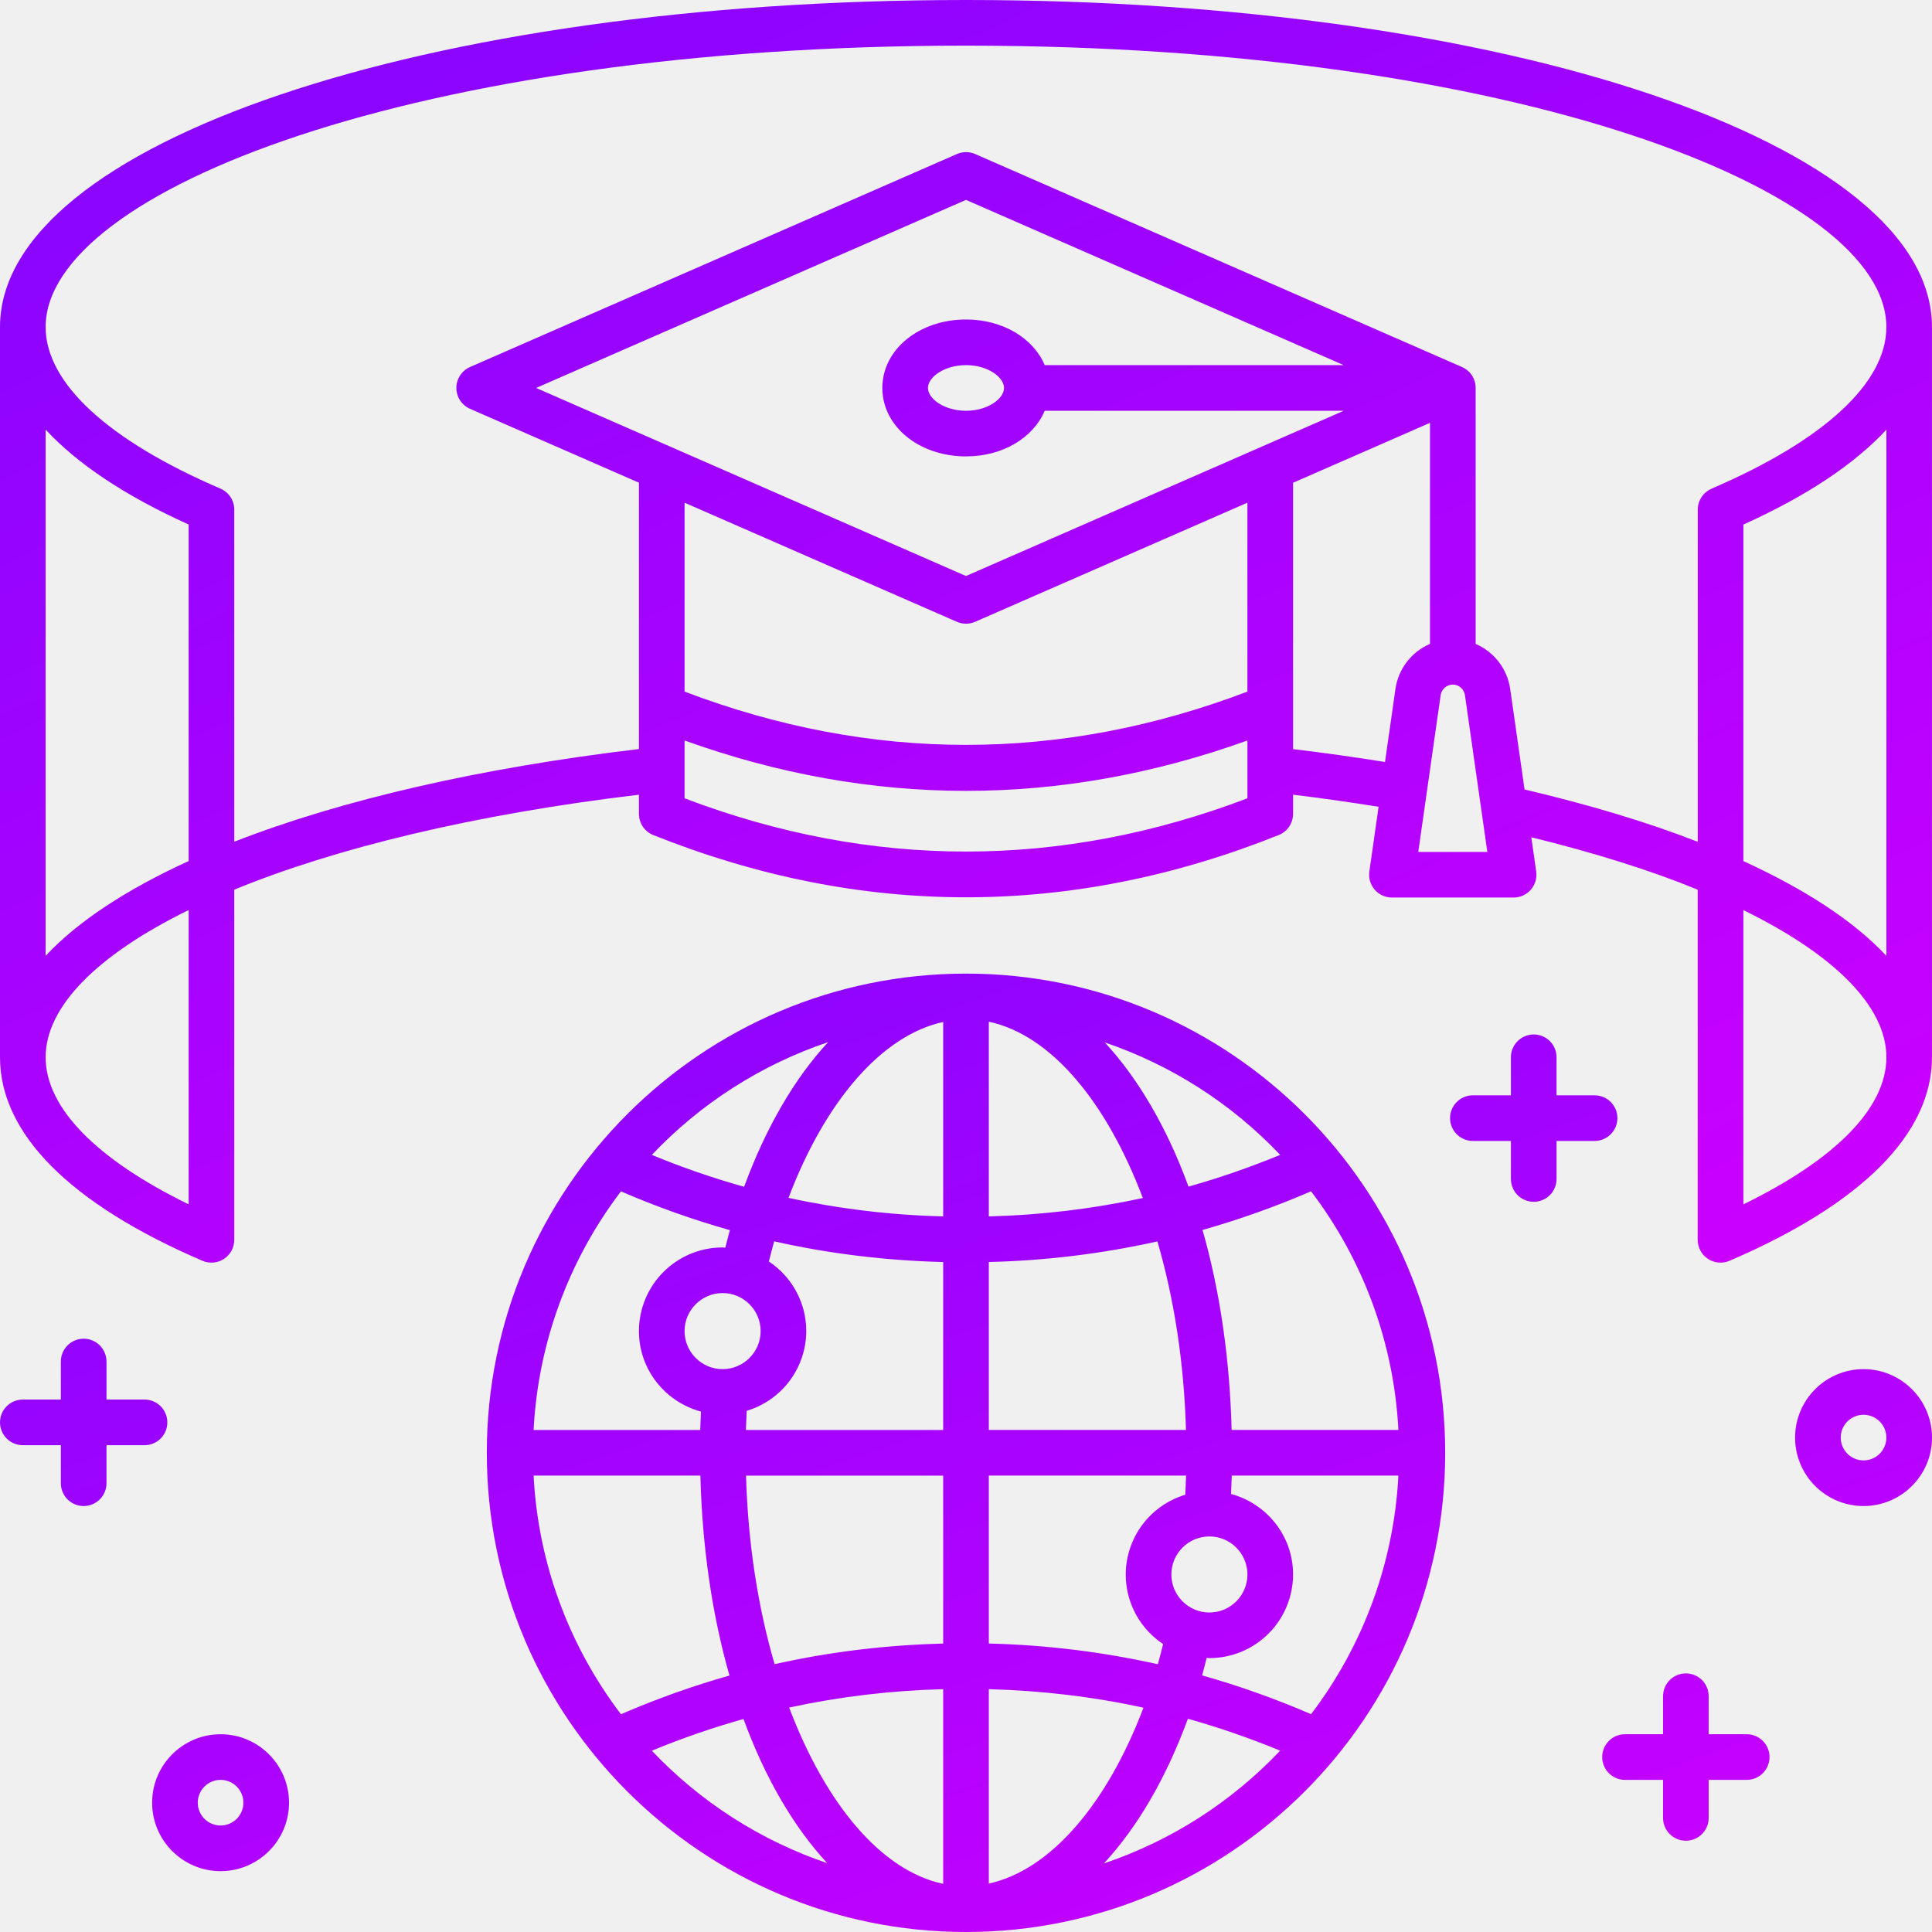
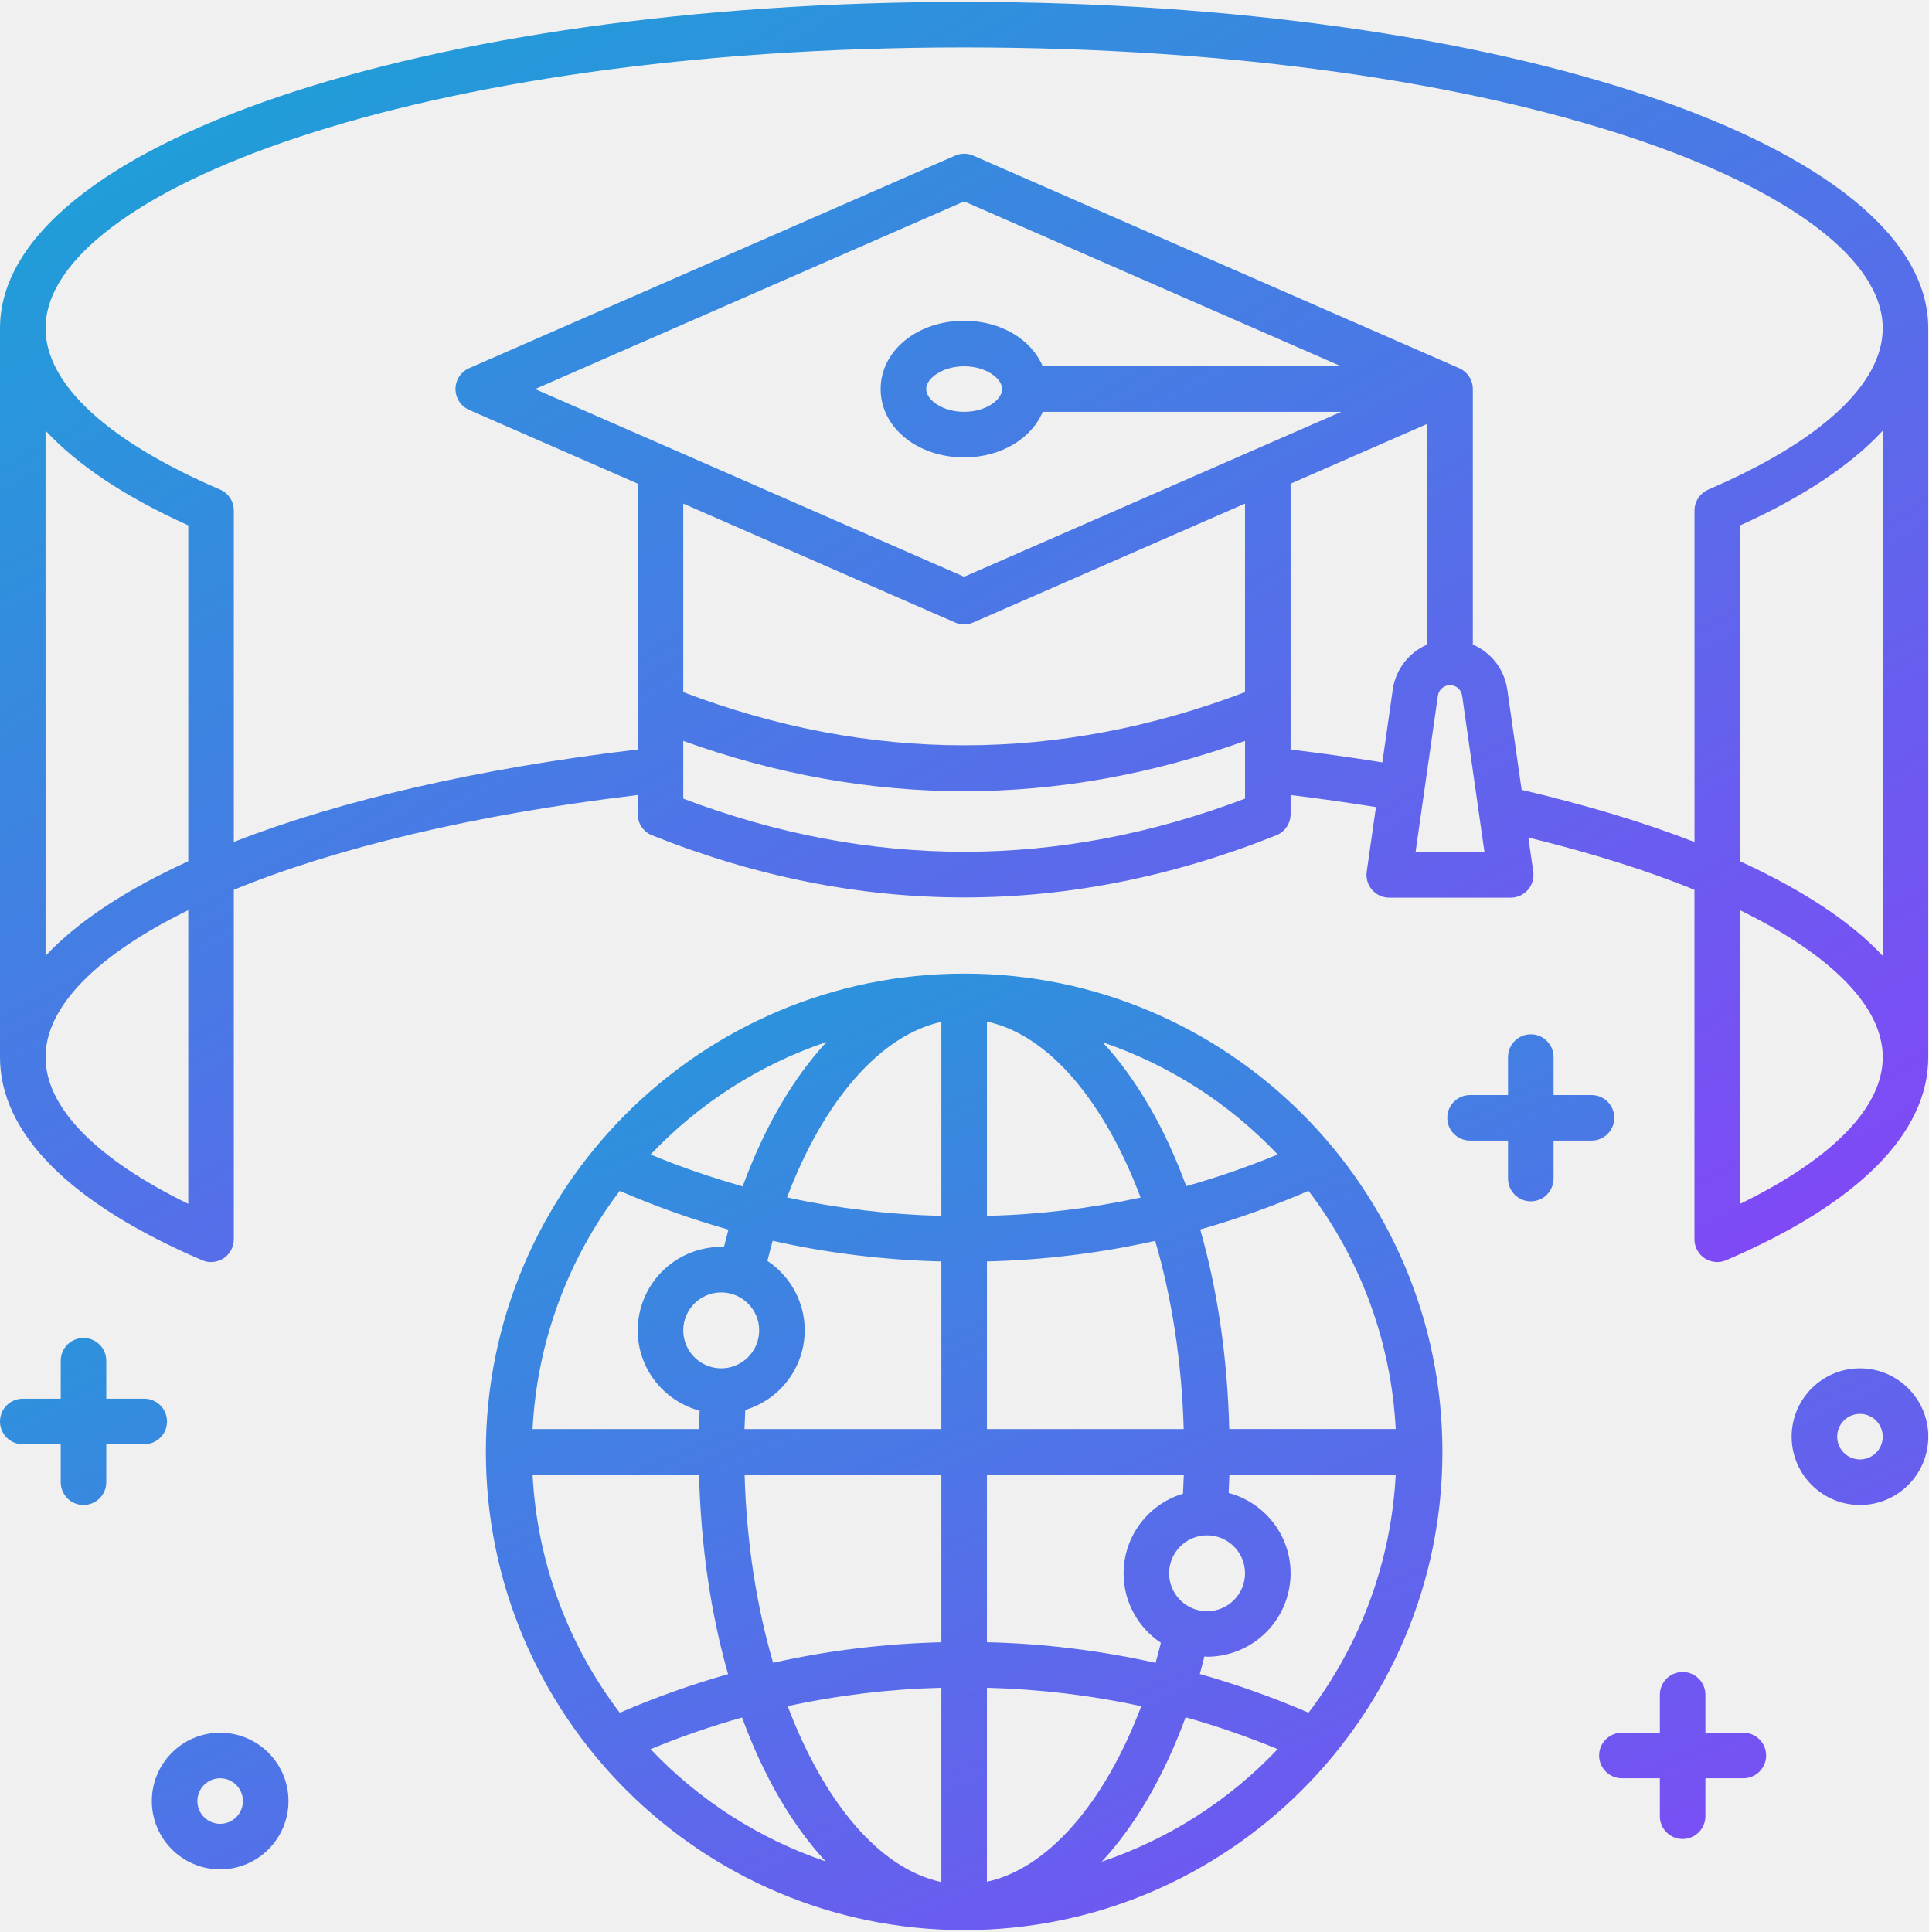
- <svg xmlns="http://www.w3.org/2000/svg" width="508" height="508" viewBox="0 0 508 508" fill="none">
-   <path d="M425.28 294C425.28 292.409 424.648 290.883 423.523 289.757C422.397 288.632 420.871 288 419.28 288H409.28V278C409.28 276.409 408.648 274.883 407.523 273.757C406.397 272.632 404.871 272 403.28 272C401.689 272 400.163 272.632 399.037 273.757C397.912 274.883 397.28 276.409 397.28 278V288H387.28C385.689 288 384.163 288.632 383.037 289.757C381.912 290.883 381.28 292.409 381.28 294C381.28 295.591 381.912 297.117 383.037 298.243C384.163 299.368 385.689 300 387.28 300H397.28V310C397.28 311.591 397.912 313.117 399.037 314.243C400.163 315.368 401.689 316 403.28 316C404.871 316 406.397 315.368 407.523 314.243C408.648 313.117 409.28 311.591 409.28 310V300H419.28C420.871 300 422.397 299.368 423.523 298.243C424.648 297.117 425.28 295.591 425.28 294ZM459.28 456H449.28V446C449.28 444.409 448.648 442.883 447.523 441.757C446.397 440.632 444.871 440 443.28 440C441.689 440 440.163 440.632 439.037 441.757C437.912 442.883 437.28 444.409 437.28 446V456H427.28C425.689 456 424.163 456.632 423.037 457.757C421.912 458.883 421.28 460.409 421.28 462C421.28 463.591 421.912 465.117 423.037 466.243C424.163 467.368 425.689 468 427.28 468H437.28V478C437.28 479.591 437.912 481.117 439.037 482.243C440.163 483.368 441.689 484 443.28 484C444.871 484 446.397 483.368 447.523 482.243C448.648 481.117 449.28 479.591 449.28 478V468H459.28C460.871 468 462.397 467.368 463.523 466.243C464.648 465.117 465.28 463.591 465.28 462C465.28 460.409 464.648 458.883 463.523 457.757C462.397 456.632 460.871 456 459.28 456ZM44 374C44 372.409 43.368 370.883 42.243 369.757C41.117 368.632 39.591 368 38 368H28V358C28 356.409 27.368 354.883 26.243 353.757C25.117 352.632 23.591 352 22 352C20.409 352 18.883 352.632 17.757 353.757C16.632 354.883 16 356.409 16 358V368H6C4.409 368 2.883 368.632 1.757 369.757C0.632 370.883 0 372.409 0 374C0 375.591 0.632 377.117 1.757 378.243C2.883 379.368 4.409 380 6 380H16V390C16 391.591 16.632 393.117 17.757 394.243C18.883 395.368 20.409 396 22 396C23.591 396 25.117 395.368 26.243 394.243C27.368 393.117 28 391.591 28 390V380H38C39.591 380 41.117 379.368 42.243 378.243C43.368 377.117 44 375.591 44 374ZM58 456C48.072 456 40 464.072 40 474C40 483.928 48.072 492 58 492C67.928 492 76 483.928 76 474C76 464.072 67.928 456 58 456ZM58 480C56.409 480 54.883 479.368 53.757 478.243C52.632 477.117 52 475.591 52 474C52 472.409 52.632 470.883 53.757 469.757C54.883 468.632 56.409 468 58 468C59.591 468 61.117 468.632 62.243 469.757C63.368 470.883 64 472.409 64 474C64 475.591 63.368 477.117 62.243 478.243C61.117 479.368 59.591 480 58 480ZM490 360C480.072 360 472 368.072 472 378C472 387.928 480.072 396 490 396C499.928 396 508 387.928 508 378C508 368.072 499.928 360 490 360ZM490 384C488.409 384 486.883 383.368 485.757 382.243C484.632 381.117 484 379.591 484 378C484 376.409 484.632 374.883 485.757 373.757C486.883 372.632 488.409 372 490 372C491.591 372 493.117 372.632 494.243 373.757C495.368 374.883 496 376.409 496 378C496 379.591 495.368 381.117 494.243 382.243C493.117 383.368 491.591 384 490 384ZM254 256C184.52 256 128 312.52 128 382C128 451.48 184.52 508 254 508C323.48 508 380 451.48 380 382C380 312.52 323.48 256 254 256ZM217.76 274.008C208.968 283.488 201.4 296.416 195.656 312.056C187.41 309.743 179.307 306.943 171.392 303.672C184.197 290.149 200.116 279.965 217.76 274.008ZM200 350C200 355.512 195.512 360 190 360C184.488 360 180 355.512 180 350C180 344.488 184.488 340 190 340C195.512 340 200 344.488 200 350ZM163.272 313.256C172.583 317.285 182.15 320.693 191.912 323.456C191.48 324.952 191.12 326.536 190.712 328.072C190.472 328.072 190.248 328 190 328C184.167 328.004 178.573 330.323 174.448 334.448C170.323 338.573 168.004 344.167 168 350C168 360.152 174.952 368.64 184.312 371.16C184.232 372.824 184.168 374.432 184.12 376H140.304C141.473 353.251 149.477 331.383 163.272 313.256ZM163.272 450.736C149.477 432.609 141.473 410.741 140.304 387.992H184.16C184.64 407.008 187.304 424.808 191.808 440.568C182.128 443.296 172.616 446.712 163.272 450.736ZM171.392 460.328C179.257 457.08 187.305 454.296 195.496 451.992C201.144 467.448 208.672 480.336 217.504 489.896C199.962 483.932 184.13 473.783 171.392 460.328ZM248 495.344C231.6 491.848 217.032 474.192 207.504 448.984C220.822 446.11 234.38 444.492 248 444.152V495.344ZM248 432.16C232.96 432.544 218.152 434.328 203.672 437.576C199.32 422.68 196.664 405.816 196.16 388H248V432.16ZM248 376H196.128C196.184 374.376 196.256 372.696 196.344 370.96C200.857 369.608 204.815 366.84 207.634 363.066C210.453 359.292 211.984 354.711 212 350C212 342.368 208.088 335.64 202.168 331.696C202.632 329.928 203.056 328.12 203.56 326.4C218.08 329.664 232.92 331.456 248 331.84V376ZM248 319.84C234.322 319.502 220.707 317.871 207.336 314.968C217.032 289.36 231.968 272.208 248 268.72V319.84ZM336.608 303.664C328.696 306.912 320.672 309.72 312.504 312C306.856 296.544 299.328 283.656 290.496 274.096C308.039 280.062 323.866 290.211 336.608 303.664ZM260 268.648C276.4 272.144 290.968 289.8 300.496 315.008C287.178 317.882 273.62 319.5 260 319.84V268.648ZM260 331.832C274.917 331.476 289.764 329.662 304.328 326.416C308.68 341.312 311.336 358.176 311.84 375.992H260V331.832ZM260 387.992H311.872C311.816 389.616 311.744 391.296 311.656 393.032C307.143 394.384 303.185 397.152 300.366 400.926C297.547 404.7 296.016 409.281 296 413.992C296 421.624 299.912 428.352 305.832 432.296C305.368 434.064 304.944 435.872 304.44 437.592C289.84 434.331 274.956 432.508 260 432.152V387.992ZM318 403.992C323.512 403.992 328 408.48 328 413.992C328 419.504 323.512 423.992 318 423.992C312.488 423.992 308 419.504 308 413.992C308 408.48 312.488 403.992 318 403.992ZM260 495.264V444.152C273.784 444.52 287.368 446.112 300.664 449.024C290.968 474.632 276.032 491.776 260 495.264ZM290.24 489.984C299.032 480.504 306.6 467.576 312.344 451.936C320.56 454.224 328.648 457.048 336.608 460.32C323.805 473.845 307.886 484.03 290.24 489.984ZM344.728 450.728C335.417 446.699 325.85 443.291 316.088 440.528C316.52 439.032 316.88 437.448 317.288 435.912C317.528 435.912 317.752 435.984 318 435.984C323.833 435.98 329.427 433.661 333.552 429.536C337.677 425.411 339.996 419.817 340 413.984C340 403.832 333.048 395.344 323.688 392.824C323.768 391.16 323.832 389.552 323.88 387.984H367.696C366.527 410.733 358.523 432.601 344.728 450.728ZM367.696 375.984H323.84C323.36 356.968 320.696 339.168 316.192 323.408C325.917 320.65 335.45 317.254 344.728 313.24C358.523 331.367 366.527 353.235 367.696 375.984Z" fill="url(#paint0_linear_693_140)" />
-   <path d="M254 0C111.568 0 0 37.776 0 86V278C0 298.056 18.408 316.56 53.232 331.512C54.145 331.904 55.14 332.063 56.13 331.976C57.119 331.888 58.071 331.556 58.901 331.01C59.73 330.463 60.411 329.72 60.882 328.845C61.353 327.971 61.6 326.993 61.6 326V233.928C88.088 223.056 124.392 214.16 168 208.96V214C168 216.456 169.496 218.664 171.776 219.568C199.056 230.48 226.528 235.936 254 235.936C281.472 235.936 308.952 230.48 336.224 219.568C337.338 219.124 338.293 218.355 338.966 217.363C339.639 216.371 339.999 215.199 340 214V208.96C347.776 209.888 355.208 210.976 362.488 212.136L360.056 229.152C359.935 230.003 359.997 230.869 360.24 231.694C360.482 232.518 360.899 233.281 361.462 233.93C362.025 234.579 362.721 235.1 363.502 235.457C364.284 235.814 365.133 235.999 365.992 236H397.992C398.851 235.999 399.7 235.814 400.482 235.457C401.263 235.1 401.959 234.579 402.522 233.93C403.085 233.281 403.502 232.518 403.744 231.694C403.987 230.869 404.049 230.003 403.928 229.152L402.64 220.152C419.168 224.208 433.944 228.824 446.392 233.928V326C446.392 326.993 446.639 327.971 447.11 328.845C447.581 329.72 448.262 330.463 449.091 331.01C449.921 331.556 450.873 331.888 451.862 331.976C452.852 332.063 453.847 331.904 454.76 331.512C489.584 316.56 507.992 298.056 507.992 278V86C508 37.776 396.432 0 254 0ZM49.6 316.664C25.272 304.792 12 291.224 12 278C12 264.776 25.392 251.152 49.6 239.288V316.664ZM49.6 226.408C33.336 233.848 20.488 242.224 12 251.328V112.96C20.336 121.968 32.904 130.376 49.6 137.912V226.4V226.408ZM328 209.904C278.872 228.576 229.128 228.576 180 209.904V194.704C229.16 212.368 278.856 212.368 328 194.704V209.904ZM328 181.848C278.872 200.528 229.128 200.528 180 181.848V132.176L251.592 163.496C253.128 164.168 254.872 164.168 256.4 163.496L327.992 132.176V181.84L328 181.848ZM254 151.456L140.968 102.008L254 52.56L353.32 96.008H274.696C271.728 88.968 263.736 84.008 254 84.008C241.664 84.008 232 91.912 232 102.008C232 112.104 241.664 120.008 254 120.008C263.736 120.008 271.728 115.048 274.696 108.008H353.32L254 151.456ZM264 102.008C264 104.84 259.72 108.008 254 108.008C248.28 108.008 244 104.84 244 102.008C244 99.176 248.28 96.008 254 96.008C259.72 96.008 264 99.176 264 102.008ZM366.928 181.08L364.176 200.36C356.141 199.07 348.08 197.939 340 196.968V126.936L376 111.184V169.304C373.61 170.332 371.522 171.953 369.935 174.014C368.347 176.075 367.312 178.507 366.928 181.08ZM372.92 224.008L378.808 182.776C379.032 181.2 380.408 180.008 382 180.008C383.592 180.008 384.968 181.2 385.192 182.776L391.08 224.008H372.912H372.92ZM458.408 316.672V239.304C482.608 251.168 496.008 264.76 496.008 278.016C496.008 291.272 482.736 304.8 458.408 316.672ZM496.008 251.336C487.52 242.232 474.672 233.864 458.408 226.416V137.928C475.104 130.392 487.664 121.984 496.008 112.976V251.32V251.336ZM450.04 128.504C448.961 128.965 448.041 129.734 447.395 130.714C446.749 131.694 446.406 132.842 446.408 134.016V221.344C433.04 216.12 417.664 211.544 400.864 207.584L397.08 181.08C396.695 178.508 395.659 176.078 394.072 174.018C392.484 171.959 390.397 170.339 388.008 169.312V102C388.009 100.834 387.67 99.692 387.032 98.716C386.394 97.74 385.485 96.971 384.416 96.504L256.416 40.504C255.658 40.172 254.84 40 254.012 40C253.184 40 252.366 40.172 251.608 40.504L123.592 96.504C122.524 96.972 121.615 97.741 120.977 98.717C120.339 99.693 119.999 100.834 119.999 102C119.999 103.166 120.339 104.307 120.977 105.283C121.615 106.259 122.524 107.028 123.592 107.496L168 126.92V196.952C126.264 201.904 89.76 210.32 61.6 221.32V133.992C61.6 132.819 61.256 131.671 60.61 130.692C59.965 129.712 59.046 128.943 57.968 128.48C28.328 115.752 12 100.664 12 85.992C12 50.264 109.24 12 254 12C398.76 12 496 50.264 496 86C496 100.664 479.672 115.76 450.032 128.488L450.04 128.504Z" fill="url(#paint1_linear_693_140)" />
+ <svg xmlns="http://www.w3.org/2000/svg" width="508" height="509" viewBox="0 0 508 509" fill="none">
+   <g clip-path="url(#clip0_1347_67)">
+     <path d="M425.28 294.5C425.28 292.909 424.648 291.383 423.523 290.257C422.397 289.132 420.871 288.5 419.28 288.5H409.28V278.5C409.28 276.909 408.648 275.383 407.523 274.257C406.397 273.132 404.871 272.5 403.28 272.5C401.689 272.5 400.163 273.132 399.037 274.257C397.912 275.383 397.28 276.909 397.28 278.5V288.5H387.28C385.689 288.5 384.163 289.132 383.037 290.257C381.912 291.383 381.28 292.909 381.28 294.5C381.28 296.091 381.912 297.617 383.037 298.743C384.163 299.868 385.689 300.5 387.28 300.5H397.28V310.5C397.28 312.091 397.912 313.617 399.037 314.743C400.163 315.868 401.689 316.5 403.28 316.5C404.871 316.5 406.397 315.868 407.523 314.743C408.648 313.617 409.28 312.091 409.28 310.5V300.5H419.28C420.871 300.5 422.397 299.868 423.523 298.743C424.648 297.617 425.28 296.091 425.28 294.5ZM459.28 456.5H449.28V446.5C449.28 444.909 448.648 443.383 447.523 442.257C446.397 441.132 444.871 440.5 443.28 440.5C441.689 440.5 440.163 441.132 439.037 442.257C437.912 443.383 437.28 444.909 437.28 446.5V456.5H427.28C425.689 456.5 424.163 457.132 423.037 458.257C421.912 459.383 421.28 460.909 421.28 462.5C421.28 464.091 421.912 465.617 423.037 466.743C424.163 467.868 425.689 468.5 427.28 468.5H437.28V478.5C437.28 480.091 437.912 481.617 439.037 482.743C440.163 483.868 441.689 484.5 443.28 484.5C444.871 484.5 446.397 483.868 447.523 482.743C448.648 481.617 449.28 480.091 449.28 478.5V468.5H459.28C460.871 468.5 462.397 467.868 463.523 466.743C464.648 465.617 465.28 464.091 465.28 462.5C465.28 460.909 464.648 459.383 463.523 458.257C462.397 457.132 460.871 456.5 459.28 456.5ZM44 374.5C44 372.909 43.368 371.383 42.243 370.257C41.117 369.132 39.591 368.5 38 368.5H28V358.5C28 356.909 27.368 355.383 26.243 354.257C25.117 353.132 23.591 352.5 22 352.5C20.409 352.5 18.883 353.132 17.757 354.257C16.632 355.383 16 356.909 16 358.5V368.5H6C4.409 368.5 2.883 369.132 1.757 370.257C0.632 371.383 0 372.909 0 374.5C0 376.091 0.632 377.617 1.757 378.743C2.883 379.868 4.409 380.5 6 380.5H16V390.5C16 392.091 16.632 393.617 17.757 394.743C18.883 395.868 20.409 396.5 22 396.5C23.591 396.5 25.117 395.868 26.243 394.743C27.368 393.617 28 392.091 28 390.5V380.5H38C39.591 380.5 41.117 379.868 42.243 378.743C43.368 377.617 44 376.091 44 374.5ZM58 456.5C48.072 456.5 40 464.572 40 474.5C40 484.428 48.072 492.5 58 492.5C67.928 492.5 76 484.428 76 474.5C76 464.572 67.928 456.5 58 456.5ZM58 480.5C56.409 480.5 54.883 479.868 53.757 478.743C52.632 477.617 52 476.091 52 474.5C52 472.909 52.632 471.383 53.757 470.257C54.883 469.132 56.409 468.5 58 468.5C59.591 468.5 61.117 469.132 62.243 470.257C63.368 471.383 64 472.909 64 474.5C64 476.091 63.368 477.617 62.243 478.743C61.117 479.868 59.591 480.5 58 480.5ZM490 360.5C480.072 360.5 472 368.572 472 378.5C472 388.428 480.072 396.5 490 396.5C499.928 396.5 508 388.428 508 378.5C508 368.572 499.928 360.5 490 360.5ZM490 384.5C488.409 384.5 486.883 383.868 485.757 382.743C484.632 381.617 484 380.091 484 378.5C484 376.909 484.632 375.383 485.757 374.257C486.883 373.132 488.409 372.5 490 372.5C491.591 372.5 493.117 373.132 494.243 374.257C495.368 375.383 496 376.909 496 378.5C496 380.091 495.368 381.617 494.243 382.743C493.117 383.868 491.591 384.5 490 384.5ZM254 256.5C184.52 256.5 128 313.02 128 382.5C128 451.98 184.52 508.5 254 508.5C323.48 508.5 380 451.98 380 382.5C380 313.02 323.48 256.5 254 256.5ZM217.76 274.508C208.968 283.988 201.4 296.916 195.656 312.556C187.41 310.243 179.307 307.443 171.392 304.172C184.197 290.649 200.116 280.465 217.76 274.508ZM200 350.5C200 356.012 195.512 360.5 190 360.5C184.488 360.5 180 356.012 180 350.5C180 344.988 184.488 340.5 190 340.5C195.512 340.5 200 344.988 200 350.5ZM163.272 313.756C172.583 317.785 182.15 321.193 191.912 323.956C191.48 325.452 191.12 327.036 190.712 328.572C190.472 328.572 190.248 328.5 190 328.5C184.167 328.504 178.573 330.823 174.448 334.948C170.323 339.073 168.004 344.667 168 350.5C168 360.652 174.952 369.14 184.312 371.66C184.232 373.324 184.168 374.932 184.12 376.5H140.304C141.473 353.751 149.477 331.883 163.272 313.756ZM163.272 451.236C149.477 433.109 141.473 411.241 140.304 388.492H184.16C184.64 407.508 187.304 425.308 191.808 441.068C182.128 443.796 172.616 447.212 163.272 451.236ZM171.392 460.828C179.257 457.58 187.305 454.796 195.496 452.492C201.144 467.948 208.672 480.836 217.504 490.396C199.962 484.432 184.13 474.283 171.392 460.828ZM248 495.844C231.6 492.348 217.032 474.692 207.504 449.484C220.822 446.61 234.38 444.992 248 444.652V495.844ZM248 432.66C232.96 433.044 218.152 434.828 203.672 438.076C199.32 423.18 196.664 406.316 196.16 388.5H248V432.66ZM248 376.5H196.128C196.184 374.876 196.256 373.196 196.344 371.46C200.857 370.108 204.815 367.34 207.634 363.566C210.453 359.792 211.984 355.211 212 350.5C212 342.868 208.088 336.14 202.168 332.196C202.632 330.428 203.056 328.62 203.56 326.9C218.08 330.164 232.92 331.956 248 332.34V376.5ZM248 320.34C234.322 320.002 220.707 318.371 207.336 315.468C217.032 289.86 231.968 272.708 248 269.22V320.34ZM336.608 304.164C328.696 307.412 320.672 310.22 312.504 312.5C306.856 297.044 299.328 284.156 290.496 274.596C308.039 280.562 323.866 290.711 336.608 304.164ZM260 269.148C276.4 272.644 290.968 290.3 300.496 315.508C287.178 318.382 273.62 320 260 320.34V269.148ZM260 332.332C274.917 331.976 289.764 330.162 304.328 326.916C308.68 341.812 311.336 358.676 311.84 376.492H260V332.332ZM260 388.492H311.872C311.816 390.116 311.744 391.796 311.656 393.532C307.143 394.884 303.185 397.652 300.366 401.426C297.547 405.2 296.016 409.781 296 414.492C296 422.124 299.912 428.852 305.832 432.796C305.368 434.564 304.944 436.372 304.44 438.092C289.84 434.831 274.956 433.008 260 432.652V388.492ZM318 404.492C323.512 404.492 328 408.98 328 414.492C328 420.004 323.512 424.492 318 424.492C312.488 424.492 308 420.004 308 414.492C308 408.98 312.488 404.492 318 404.492ZM260 495.764V444.652C273.784 445.02 287.368 446.612 300.664 449.524C290.968 475.132 276.032 492.276 260 495.764ZM290.24 490.484C299.032 481.004 306.6 468.076 312.344 452.436C320.56 454.724 328.648 457.548 336.608 460.82C323.805 474.345 307.886 484.53 290.24 490.484ZM344.728 451.228C335.417 447.199 325.85 443.791 316.088 441.028C316.52 439.532 316.88 437.948 317.288 436.412C317.528 436.412 317.752 436.484 318 436.484C323.833 436.48 329.427 434.161 333.552 430.036C337.677 425.911 339.996 420.317 340 414.484C340 404.332 333.048 395.844 323.688 393.324C323.768 391.66 323.832 390.052 323.88 388.484H367.696C366.527 411.233 358.523 433.101 344.728 451.228ZM367.696 376.484H323.84C323.36 357.468 320.696 339.668 316.192 323.908C325.917 321.15 335.45 317.754 344.728 313.74C358.523 331.867 366.527 353.735 367.696 376.484Z" fill="url(#paint0_linear_1347_67)" />
+     <path d="M254 0.5C111.568 0.5 0 38.276 0 86.5V278.5C0 298.556 18.408 317.06 53.232 332.012C54.145 332.404 55.14 332.563 56.13 332.476C57.119 332.388 58.071 332.056 58.901 331.51C59.73 330.963 60.411 330.22 60.882 329.345C61.353 328.471 61.6 327.493 61.6 326.5V234.428C88.088 223.556 124.392 214.66 168 209.46V214.5C168 216.956 169.496 219.164 171.776 220.068C199.056 230.98 226.528 236.436 254 236.436C281.472 236.436 308.952 230.98 336.224 220.068C337.338 219.624 338.293 218.855 338.966 217.863C339.639 216.871 339.999 215.699 340 214.5V209.46C347.776 210.388 355.208 211.476 362.488 212.636L360.056 229.652C359.935 230.503 359.997 231.369 360.24 232.194C360.482 233.018 360.899 233.781 361.462 234.43C362.025 235.079 362.721 235.6 363.502 235.957C364.284 236.314 365.133 236.499 365.992 236.5H397.992C398.851 236.499 399.7 236.314 400.482 235.957C401.263 235.6 401.959 235.079 402.522 234.43C403.085 233.781 403.502 233.018 403.744 232.194C403.987 231.369 404.049 230.503 403.928 229.652L402.64 220.652C419.168 224.708 433.944 229.324 446.392 234.428V326.5C446.392 327.493 446.639 328.471 447.11 329.345C447.581 330.22 448.262 330.963 449.091 331.51C449.921 332.056 450.873 332.388 451.862 332.476C452.852 332.563 453.847 332.404 454.76 332.012C489.584 317.06 507.992 298.556 507.992 278.5V86.5C508 38.276 396.432 0.5 254 0.5ZM49.6 317.164C25.272 305.292 12 291.724 12 278.5C12 265.276 25.392 251.652 49.6 239.788V317.164ZM49.6 226.908C33.336 234.348 20.488 242.724 12 251.828V113.46C20.336 122.468 32.904 130.876 49.6 138.412V226.9V226.908ZM328 210.404C278.872 229.076 229.128 229.076 180 210.404V195.204C229.16 212.868 278.856 212.868 328 195.204V210.404ZM328 182.348C278.872 201.028 229.128 201.028 180 182.348V132.676L251.592 163.996C253.128 164.668 254.872 164.668 256.4 163.996L327.992 132.676V182.34L328 182.348ZM254 151.956L140.968 102.508L254 53.06L353.32 96.508H274.696C271.728 89.468 263.736 84.508 254 84.508C241.664 84.508 232 92.412 232 102.508C232 112.604 241.664 120.508 254 120.508C263.736 120.508 271.728 115.548 274.696 108.508H353.32L254 151.956ZM264 102.508C264 105.34 259.72 108.508 254 108.508C248.28 108.508 244 105.34 244 102.508C244 99.676 248.28 96.508 254 96.508C259.72 96.508 264 99.676 264 102.508ZM366.928 181.58L364.176 200.86C356.141 199.57 348.08 198.439 340 197.468V127.436L376 111.684V169.804C373.61 170.832 371.522 172.453 369.935 174.514C368.347 176.575 367.312 179.007 366.928 181.58ZM372.92 224.508L378.808 183.276C379.032 181.7 380.408 180.508 382 180.508C383.592 180.508 384.968 181.7 385.192 183.276L391.08 224.508H372.912H372.92ZM458.408 317.172V239.804C482.608 251.668 496.008 265.26 496.008 278.516C496.008 291.772 482.736 305.3 458.408 317.172ZM496.008 251.836C487.52 242.732 474.672 234.364 458.408 226.916V138.428C475.104 130.892 487.664 122.484 496.008 113.476V251.82V251.836ZM450.04 129.004C448.961 129.465 448.041 130.234 447.395 131.214C446.749 132.194 446.406 133.342 446.408 134.516V221.844C433.04 216.62 417.664 212.044 400.864 208.084L397.08 181.58C396.695 179.008 395.659 176.578 394.072 174.518C392.484 172.459 390.397 170.839 388.008 169.812V102.5C388.009 101.334 387.67 100.193 387.032 99.216C386.394 98.24 385.485 97.471 384.416 97.004L256.416 41.004C255.658 40.672 254.84 40.5 254.012 40.5C253.184 40.5 252.366 40.672 251.608 41.004L123.592 97.004C122.524 97.472 121.615 98.241 120.977 99.217C120.339 100.193 119.999 101.334 119.999 102.5C119.999 103.666 120.339 104.807 120.977 105.783C121.615 106.759 122.524 107.528 123.592 107.996L168 127.42V197.452C126.264 202.404 89.76 210.82 61.6 221.82V134.492C61.6 133.319 61.256 132.171 60.61 131.192C59.965 130.212 59.046 129.443 57.968 128.98C28.328 116.252 12 101.164 12 86.492C12 50.764 109.24 12.5 254 12.5C398.76 12.5 496 50.764 496 86.5C496 101.164 479.672 116.26 450.032 128.988L450.04 129.004Z" fill="url(#paint1_linear_1347_67)" />
+   </g>
  <defs>
-     <linearGradient id="paint0_linear_693_140" x1="69.772" y1="255.508" x2="192.543" y2="610.349" gradientUnits="userSpaceOnUse">
-       <stop stop-color="#8705FF" />
-       <stop offset="1" stop-color="#CC00FF" />
+     <linearGradient id="paint0_linear_1347_67" x1="18.125" y1="272.742" x2="194.625" y2="681.079" gradientUnits="userSpaceOnUse">
+       <stop stop-color="#1BA2D7" />
+       <stop offset="1" stop-color="#8D3DFA" />
    </linearGradient>
-     <linearGradient id="paint1_linear_693_140" x1="69.771" y1="-0.648" x2="267.328" y2="432.748" gradientUnits="userSpaceOnUse">
-       <stop stop-color="#8705FF" />
-       <stop offset="1" stop-color="#CC00FF" />
+     <linearGradient id="paint1_linear_1347_67" x1="18.125" y1="21.898" x2="292.679" y2="504.024" gradientUnits="userSpaceOnUse">
+       <stop stop-color="#1BA2D7" />
+       <stop offset="1" stop-color="#8D3DFA" />
    </linearGradient>
+     <clipPath id="clip0_1347_67">
+       <rect width="508" height="508" fill="white" transform="translate(0 0.5)" />
+     </clipPath>
  </defs>
</svg>
